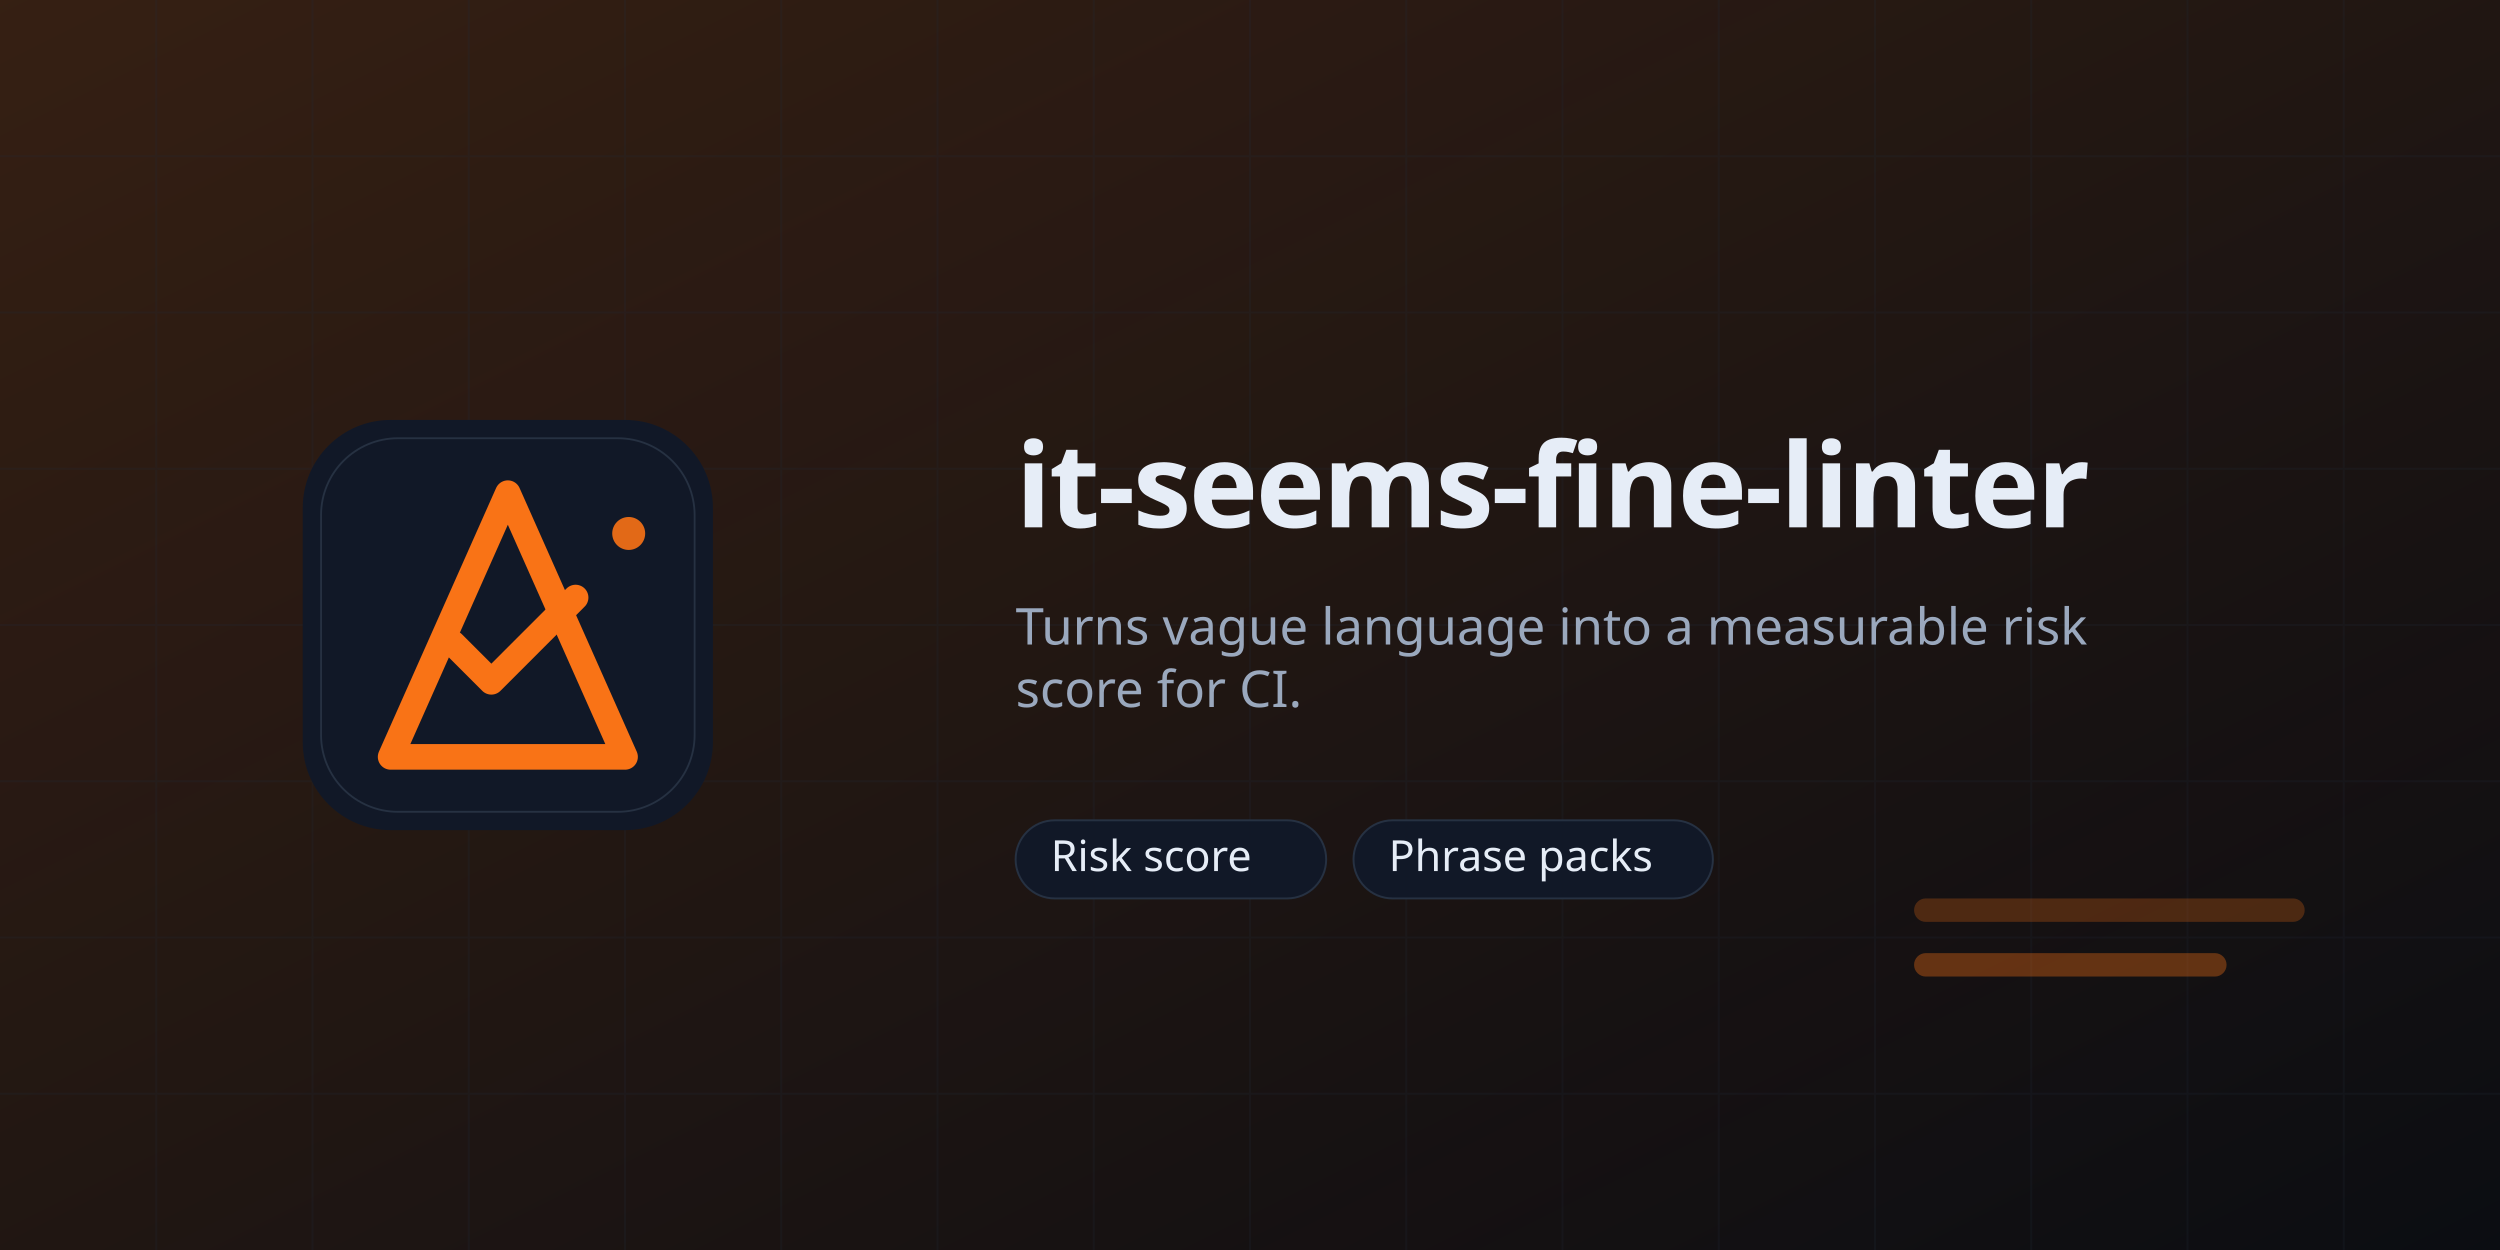
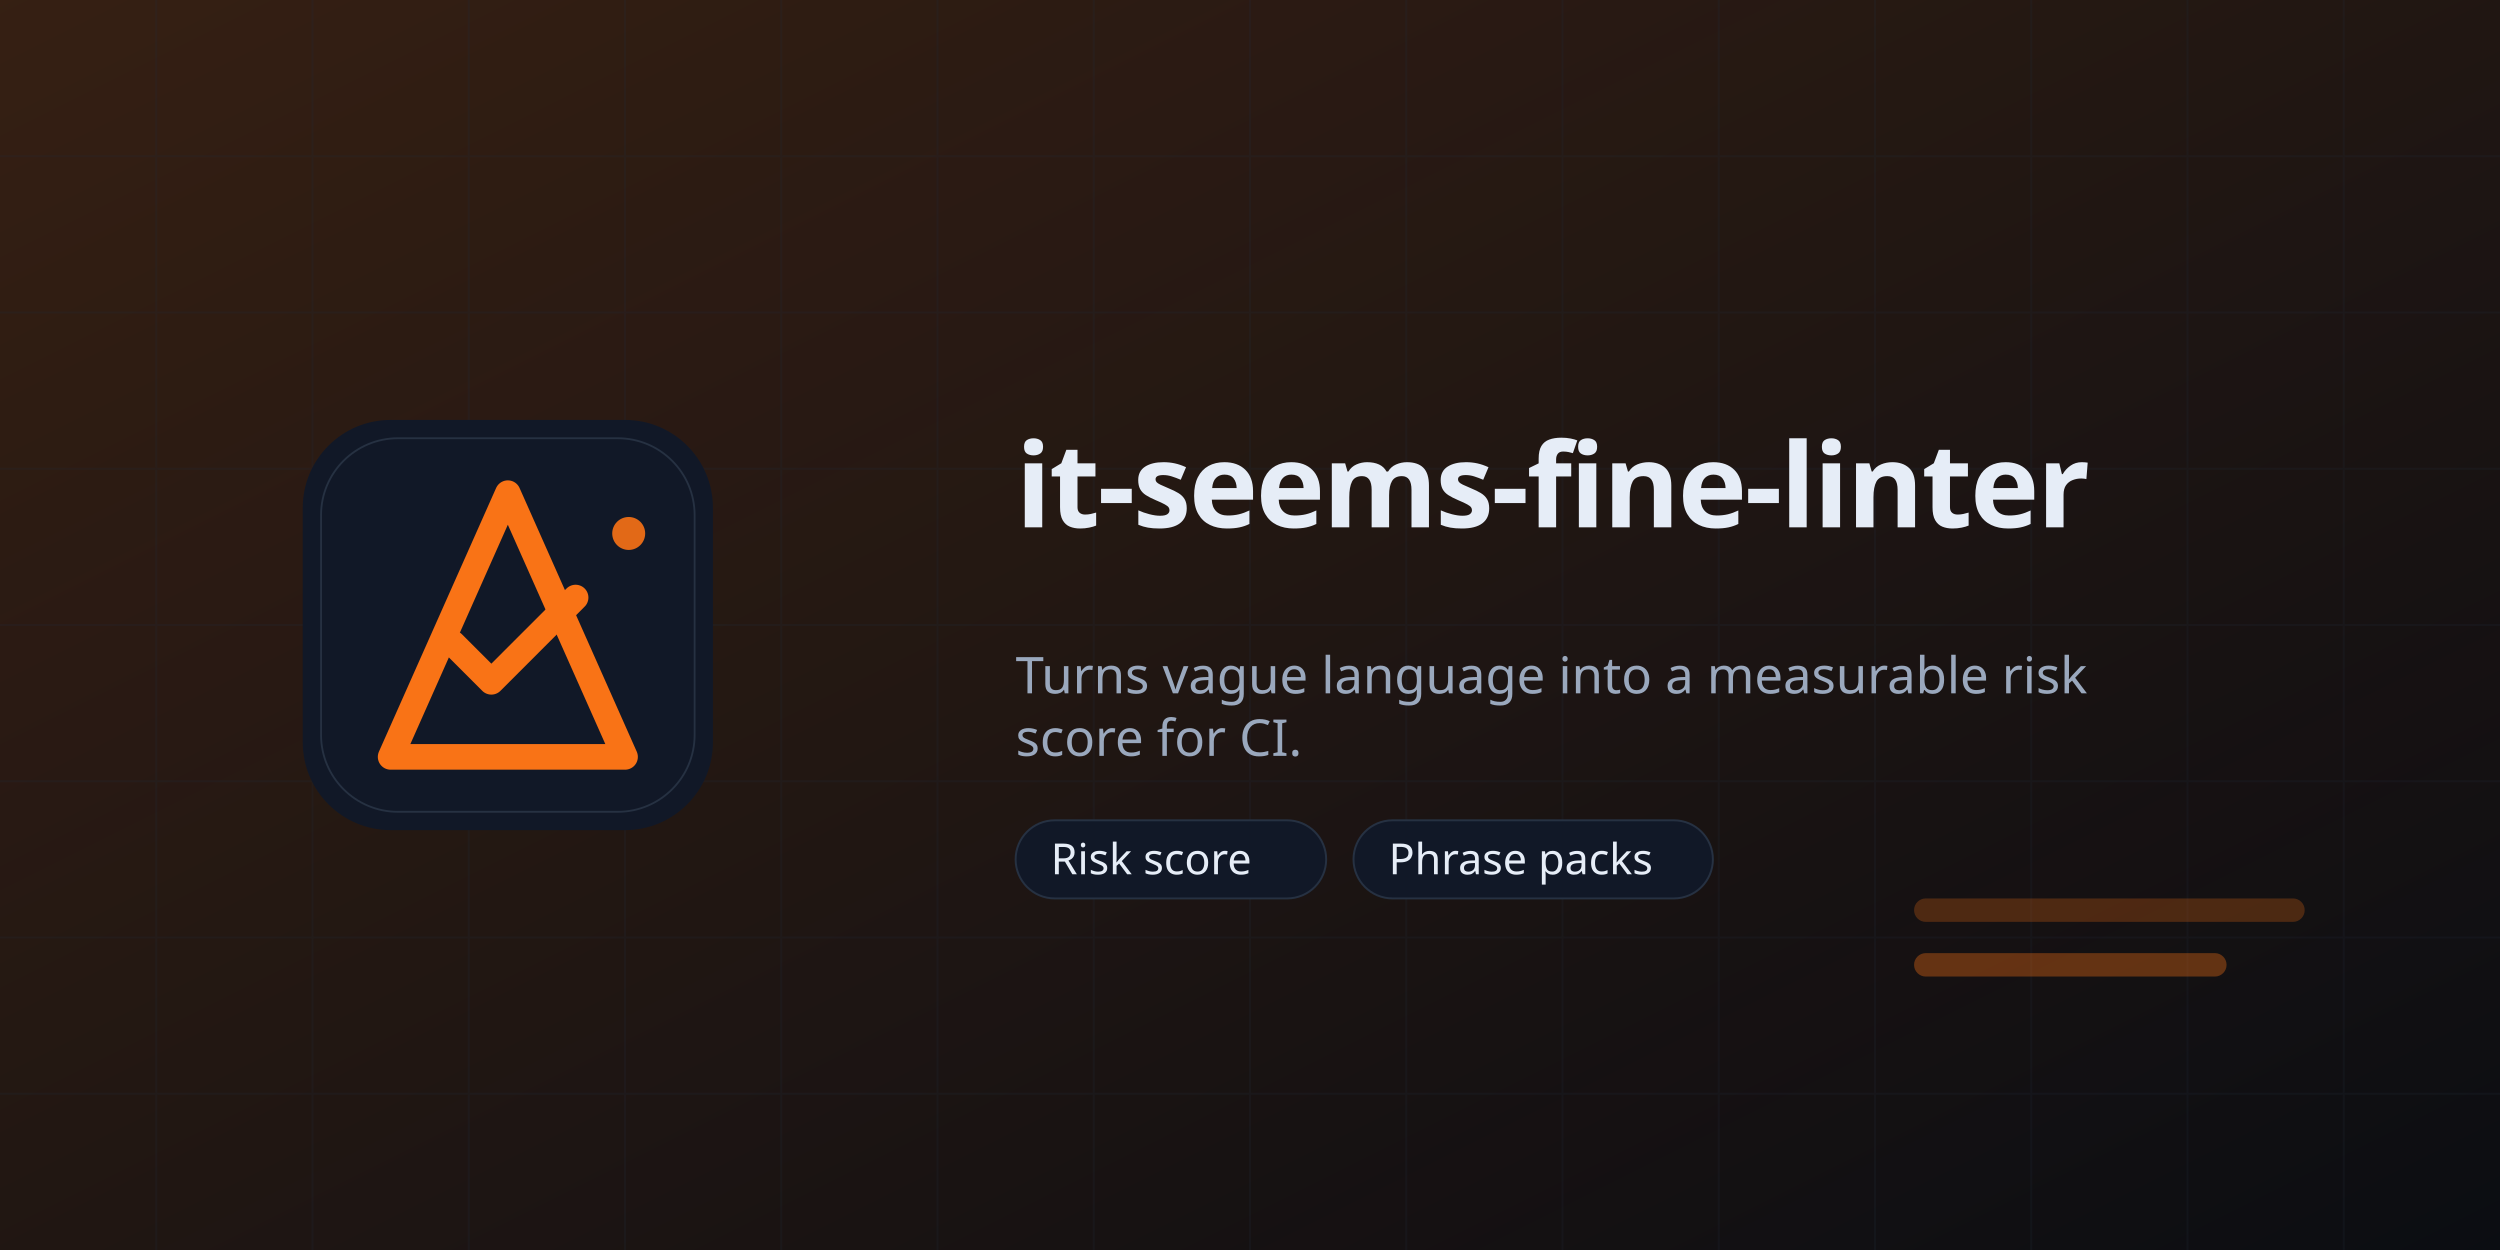
<svg xmlns="http://www.w3.org/2000/svg" width="1280" height="640" fill="none" style="color-scheme:light dark" viewBox="0 0 1280 640">
  <style>text{font-family:"Space Grotesk","Sora","IBM Plex Sans",sans-serif}</style>
  <defs>
    <linearGradient id="edge" x1="0" x2="1" y1="0" y2="1">
      <stop offset="0" stop-color="#F97316" stop-opacity=".18" />
      <stop offset="1" stop-color="#F97316" stop-opacity="0" />
    </linearGradient>
  </defs>
  <path fill="#0B0D12" d="M0 0h1280v640H0z" />
  <path fill="url(#edge)" d="M0 0h1280v640H0z" />
  <path stroke="#1F2A37" d="M80 0v640M160 0v640M240 0v640M320 0v640M400 0v640M480 0v640M560 0v640M640 0v640M720 0v640M800 0v640M880 0v640M960 0v640m80-640v640m80-640v640m80-640v640M0 80h1280M0 160h1280M0 240h1280M0 320h1280M0 400h1280M0 480h1280M0 560h1280" opacity=".22" />
  <g transform="translate(140 200)scale(.4688)">
    <rect width="448" height="448" x="32" y="32" fill="#111827" rx="96" />
    <rect width="408" height="408" x="52" y="52" stroke="#263142" stroke-width="2" rx="84" />
    <path stroke="#F97316" stroke-linejoin="round" stroke-width="28" d="M256 112 128 400h256Z" />
    <path stroke="#F97316" stroke-linecap="round" stroke-linejoin="round" stroke-width="28" d="m196 276 42 42 92-92" />
    <circle cx="388" cy="156" r="18" fill="#F97316" fill-opacity=".9" />
  </g>
  <text x="520" y="270" fill="#E6EDF7" font-size="60" font-weight="700" letter-spacing="-.02em">it-seems-fine-linter</text>
-   <text x="520" y="330" fill="#9AA8BD" font-size="26">Turns vague language into a measurable risk</text>
-   <text x="520" y="362" fill="#9AA8BD" font-size="26">score for CI.</text>
+   <text x="520" y="355" fill="#9AA8BD" font-size="26">Turns vague language into a measurable risk</text>
+   <text x="520" y="387" fill="#9AA8BD" font-size="26">score for CI.</text>
  <g transform="translate(520 420)">
    <rect width="159" height="40" fill="#111827" stroke="#263142" rx="20" />
-     <text x="18" y="26" fill="#E6EDF7" font-size="22">Risk score</text>
+     <text x="18" y="20" fill="#E6EDF7" dominant-baseline="middle" font-size="22">Risk score</text>
  </g>
  <g transform="translate(693 420)">
    <rect width="184" height="40" fill="#111827" stroke="#263142" rx="20" />
-     <text x="18" y="26" fill="#E6EDF7" font-size="22">Phrase packs</text>
+     <text x="18" y="20" fill="#E6EDF7" dominant-baseline="middle" font-size="22">Phrase packs</text>
  </g>
  <rect width="200" height="12" x="980" y="460" fill="#F97316" fill-opacity=".25" rx="6" />
  <rect width="160" height="12" x="980" y="488" fill="#F97316" fill-opacity=".35" rx="6" />
</svg>
